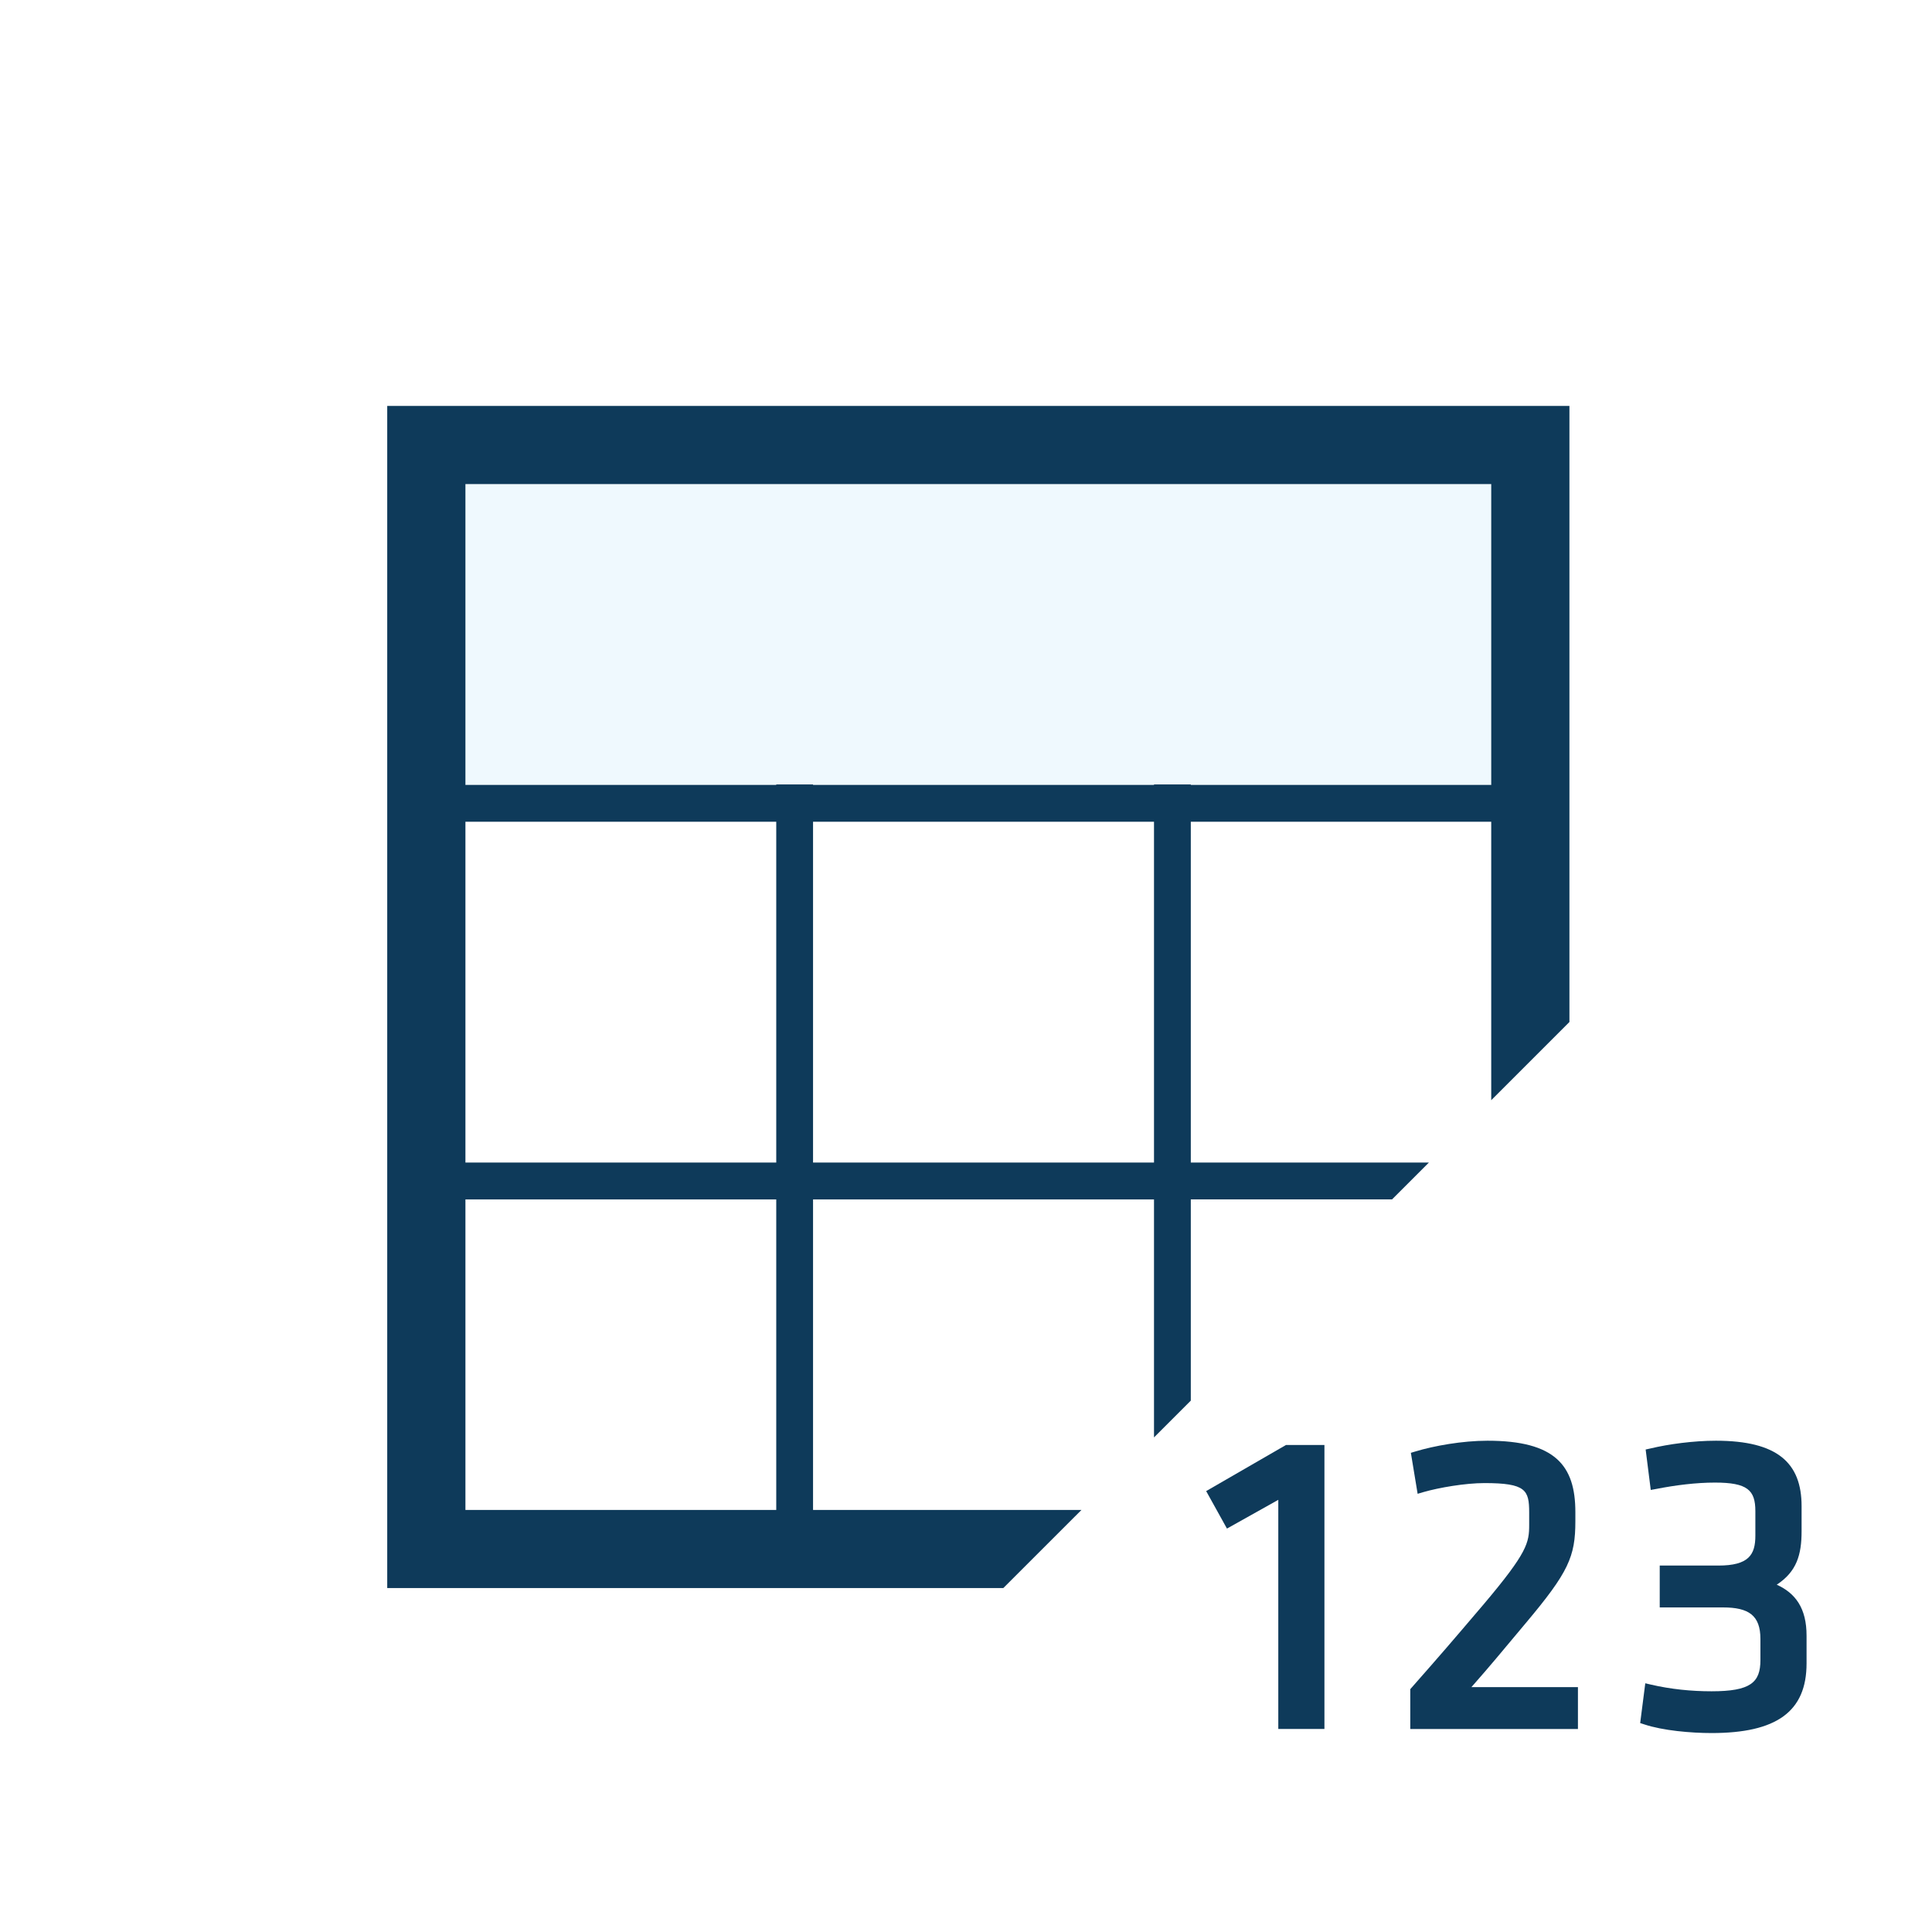
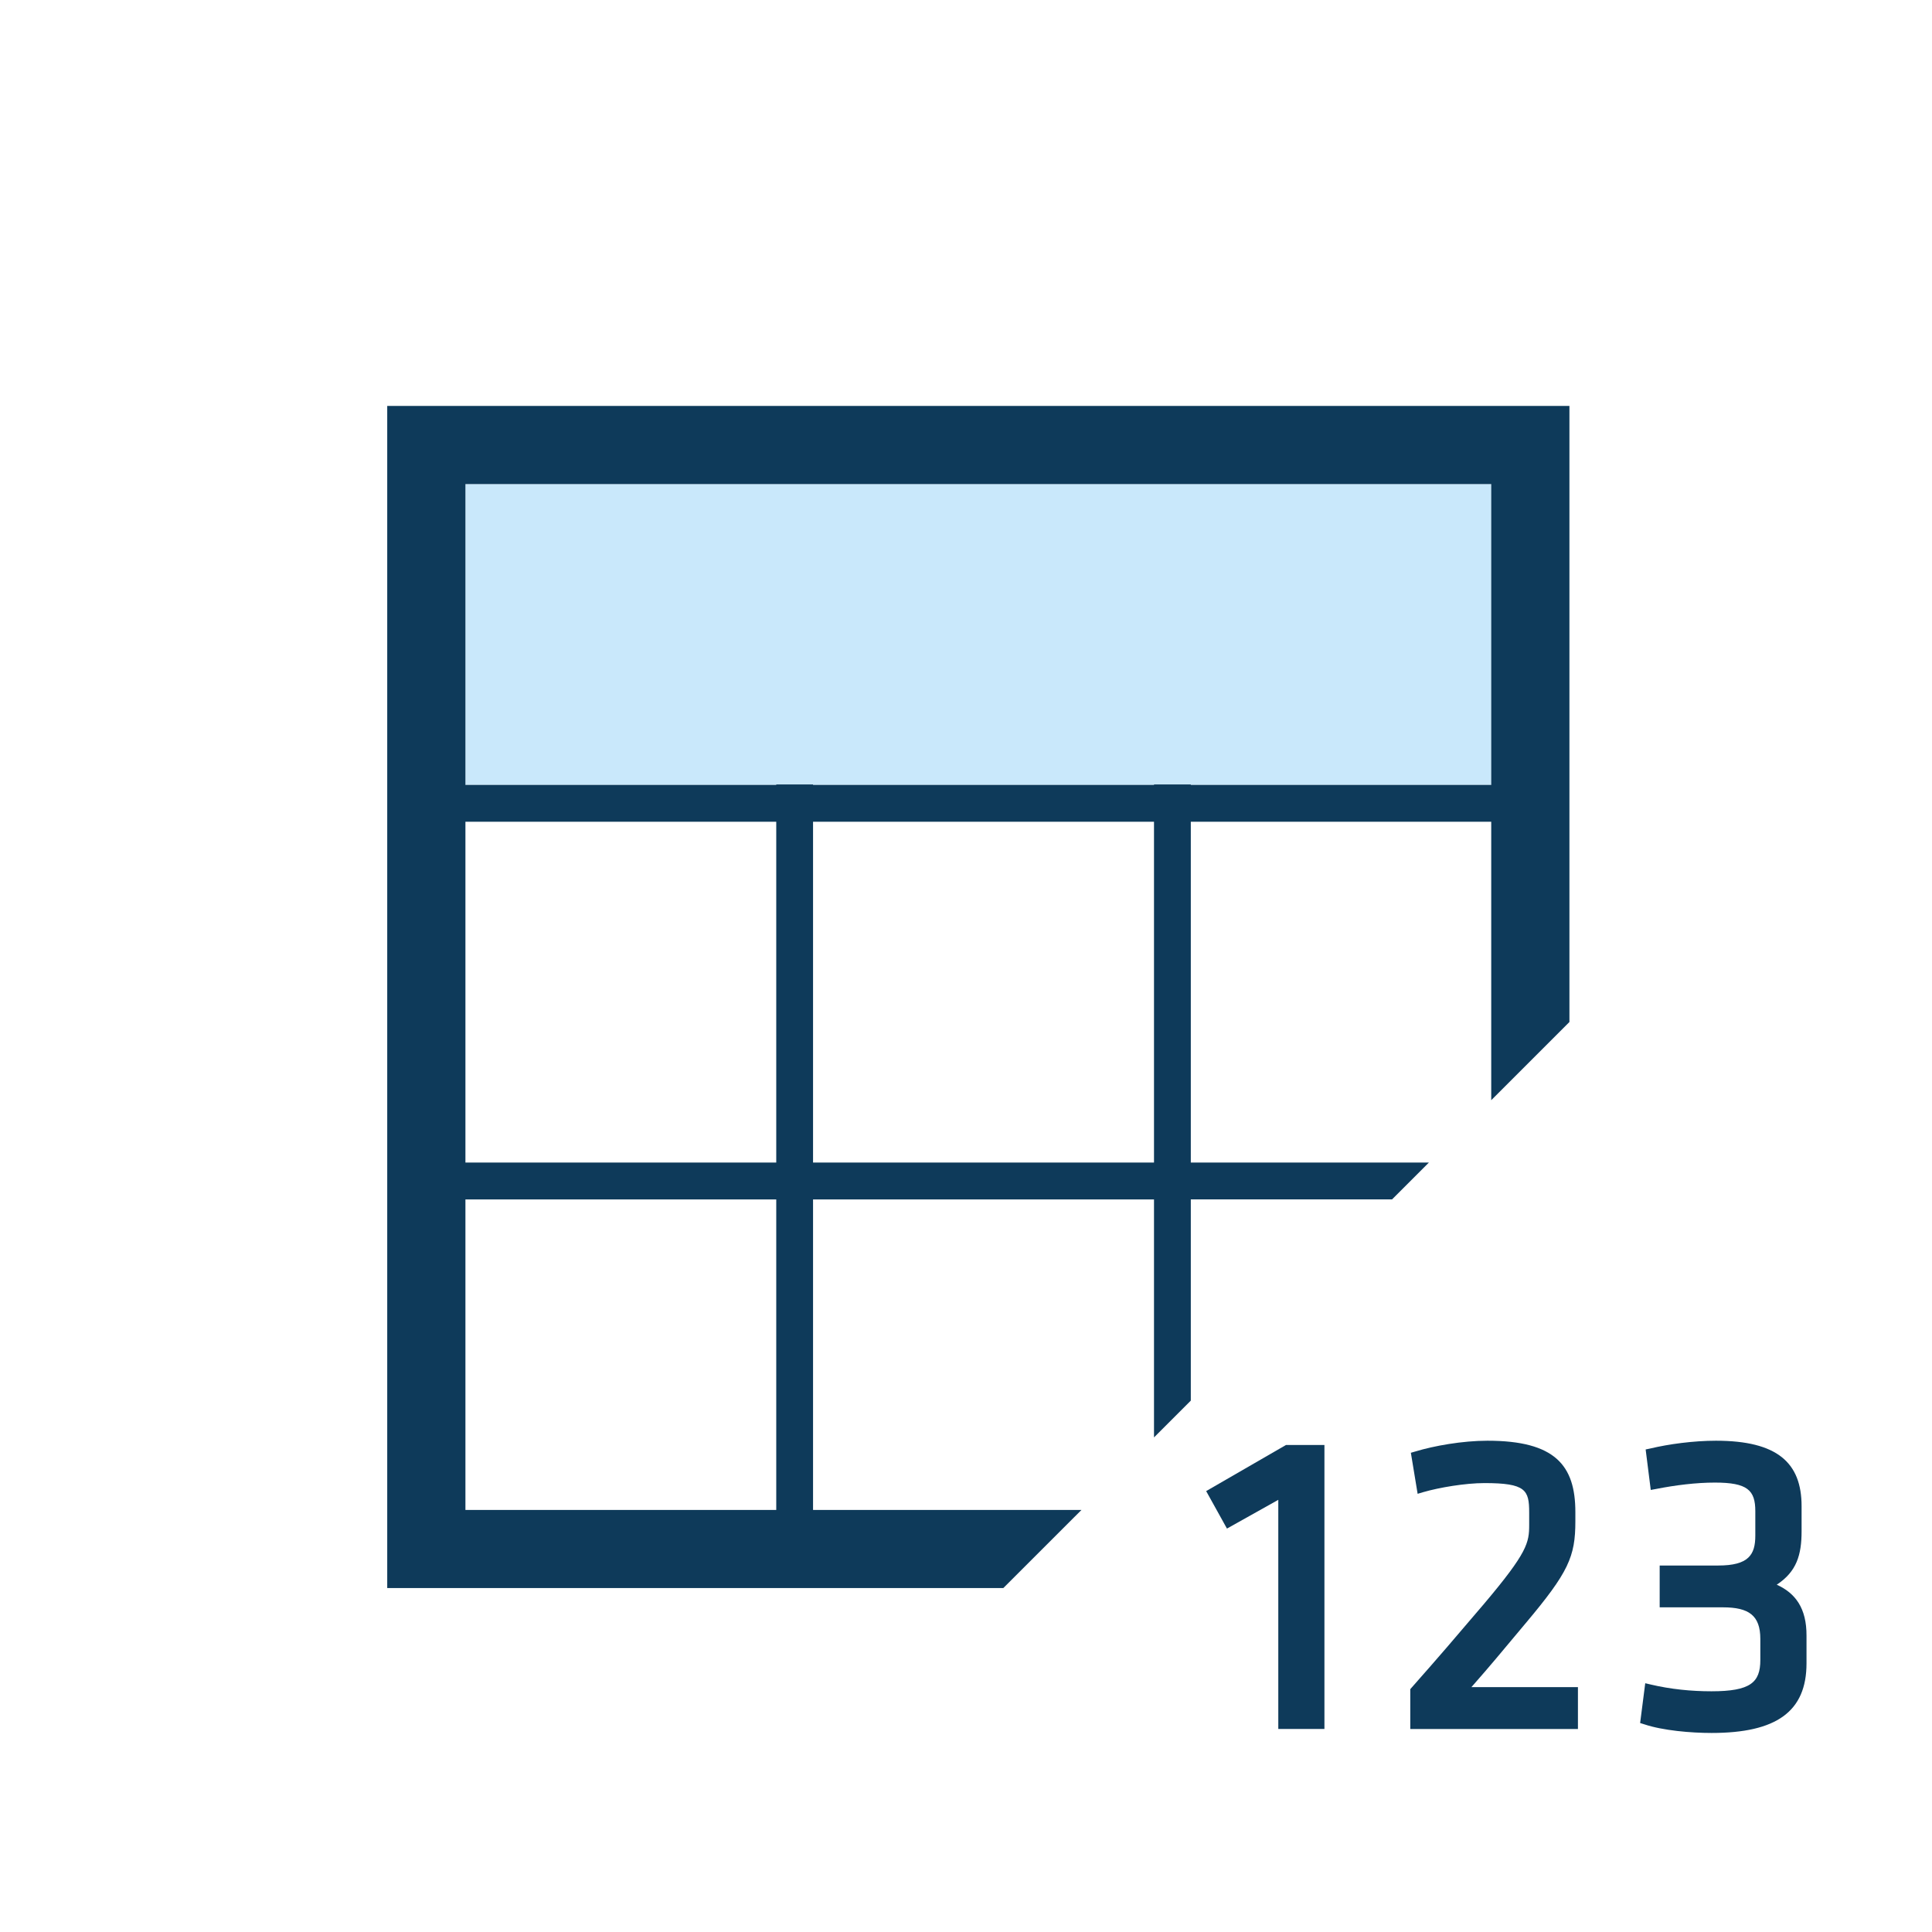
<svg xmlns="http://www.w3.org/2000/svg" version="1.1" x="0px" y="0px" width="42px" height="42px" viewBox="0 0 42 42" enable-background="new 0 0 42 42" xml:space="preserve">
  <rect x="17.675" y="17.864" fill="none" width="7.412" height="7.409" />
  <rect x="10.118" y="17.864" fill="none" width="6.757" height="7.409" />
  <rect x="10.118" y="26.075" fill="none" width="6.757" height="6.75" />
  <polygon fill="#0E3A5A" points="26.221,32.415 26.673,33.23 27.789,32.605 27.789,37.586 28.792,37.586 28.792,31.413   27.956,31.413 " />
-   <path fill="#0E3A5A" d="M33.171,35.282c0.927-1.103,1.076-1.441,1.076-2.209v-0.201c0-1.017-0.442-1.552-1.91-1.552  c-0.547,0-1.164,0.111-1.569,0.234l-0.097,0.029l0.147,0.891l0.125-0.037c0.341-0.098,0.91-0.196,1.328-0.196  c0.899,0,0.972,0.151,0.972,0.639v0.269c0,0.387-0.037,0.598-0.976,1.711c-0.727,0.854-0.9,1.057-1.609,1.861v0.866h3.645v-0.91  h-2.316C32.439,36.163,32.575,35.993,33.171,35.282z" />
-   <path fill="#0E3A5A" d="M38.625,34.45c0.434-0.285,0.54-0.65,0.54-1.164v-0.543c0-0.943-0.526-1.423-1.862-1.423  c-0.488,0-1.031,0.074-1.427,0.169l-0.101,0.022l0.111,0.879l0.121-0.022c0.416-0.082,0.867-0.138,1.274-0.138  c0.708,0,0.879,0.164,0.879,0.621v0.533c0,0.416-0.144,0.65-0.806,0.65h-1.273v0.91h1.375c0.561,0,0.814,0.174,0.814,0.686v0.459  c0,0.488-0.215,0.678-1.063,0.678c-0.442,0-0.886-0.045-1.317-0.145l-0.123-0.029l-0.111,0.865l0.09,0.029  c0.404,0.135,1.016,0.188,1.463,0.188c1.407,0,2.064-0.463,2.064-1.514v-0.599C39.275,34.959,39.029,34.633,38.625,34.45z" />
-   <polygon fill="#EFF9FE" points="25.887,17.063 32.418,17.063 32.418,10.524 10.118,10.524 10.118,17.063 16.875,17.063   16.875,17.053 17.675,17.053 17.675,17.063 25.087,17.063 25.087,17.053 25.887,17.053 " />
+   <path fill="#0E3A5A" d="M33.171,35.282c0.927-1.103,1.076-1.441,1.076-2.209v-0.201c0-1.017-0.442-1.552-1.91-1.552  c-0.547,0-1.164,0.111-1.569,0.234l-0.097,0.028l0.147,0.892l0.125-0.037c0.341-0.099,0.91-0.196,1.328-0.196  c0.898,0,0.972,0.151,0.972,0.639v0.269c0,0.388-0.037,0.599-0.976,1.711c-0.728,0.854-0.9,1.058-1.609,1.861v0.866h3.645v-0.91  h-2.316C32.439,36.163,32.575,35.993,33.171,35.282z" />
+   <path fill="#0E3A5A" d="M38.625,34.45c0.434-0.285,0.54-0.65,0.54-1.164v-0.543c0-0.943-0.526-1.423-1.862-1.423  c-0.488,0-1.031,0.074-1.427,0.169l-0.101,0.021l0.111,0.88l0.12-0.022c0.416-0.082,0.867-0.138,1.274-0.138  c0.707,0,0.879,0.164,0.879,0.621v0.532c0,0.416-0.145,0.65-0.807,0.65h-1.272v0.909h1.375c0.562,0,0.813,0.175,0.813,0.687v0.459  c0,0.488-0.215,0.679-1.063,0.679c-0.441,0-0.887-0.045-1.316-0.146l-0.123-0.029l-0.111,0.865l0.09,0.028  c0.404,0.136,1.016,0.188,1.463,0.188c1.407,0,2.064-0.463,2.064-1.514v-0.599C39.275,34.959,39.029,34.633,38.625,34.45z" />
+   <polygon fill="#C9E8FB" points="25.887,17.063 32.418,17.063 32.418,10.524 10.118,10.524 10.118,17.063 16.875,17.063   16.875,17.053 17.675,17.053 17.675,17.063 25.087,17.063 25.087,17.053 25.887,17.053 " />
  <path fill="#0E3A5A" d="M25.887,25.273v-7.409h6.531v6.053l1.7-1.7V8.825h-25.7v25.698h13.393l1.699-1.698h-5.835v-6.75h7.412v5.173  l0.8-0.8v-4.374h4.375l0.801-0.801H25.887L25.887,25.273z M16.875,32.825h-6.757v-6.75h6.757V32.825z M16.875,25.273h-6.757v-7.409  h6.757V25.273z M25.087,25.273h-7.412v-7.409h7.412V25.273z M25.087,17.053v0.01h-7.412v-0.01h-0.8v0.01h-6.757v-6.539h22.3v6.539  h-6.531v-0.01H25.087z" />
</svg>
